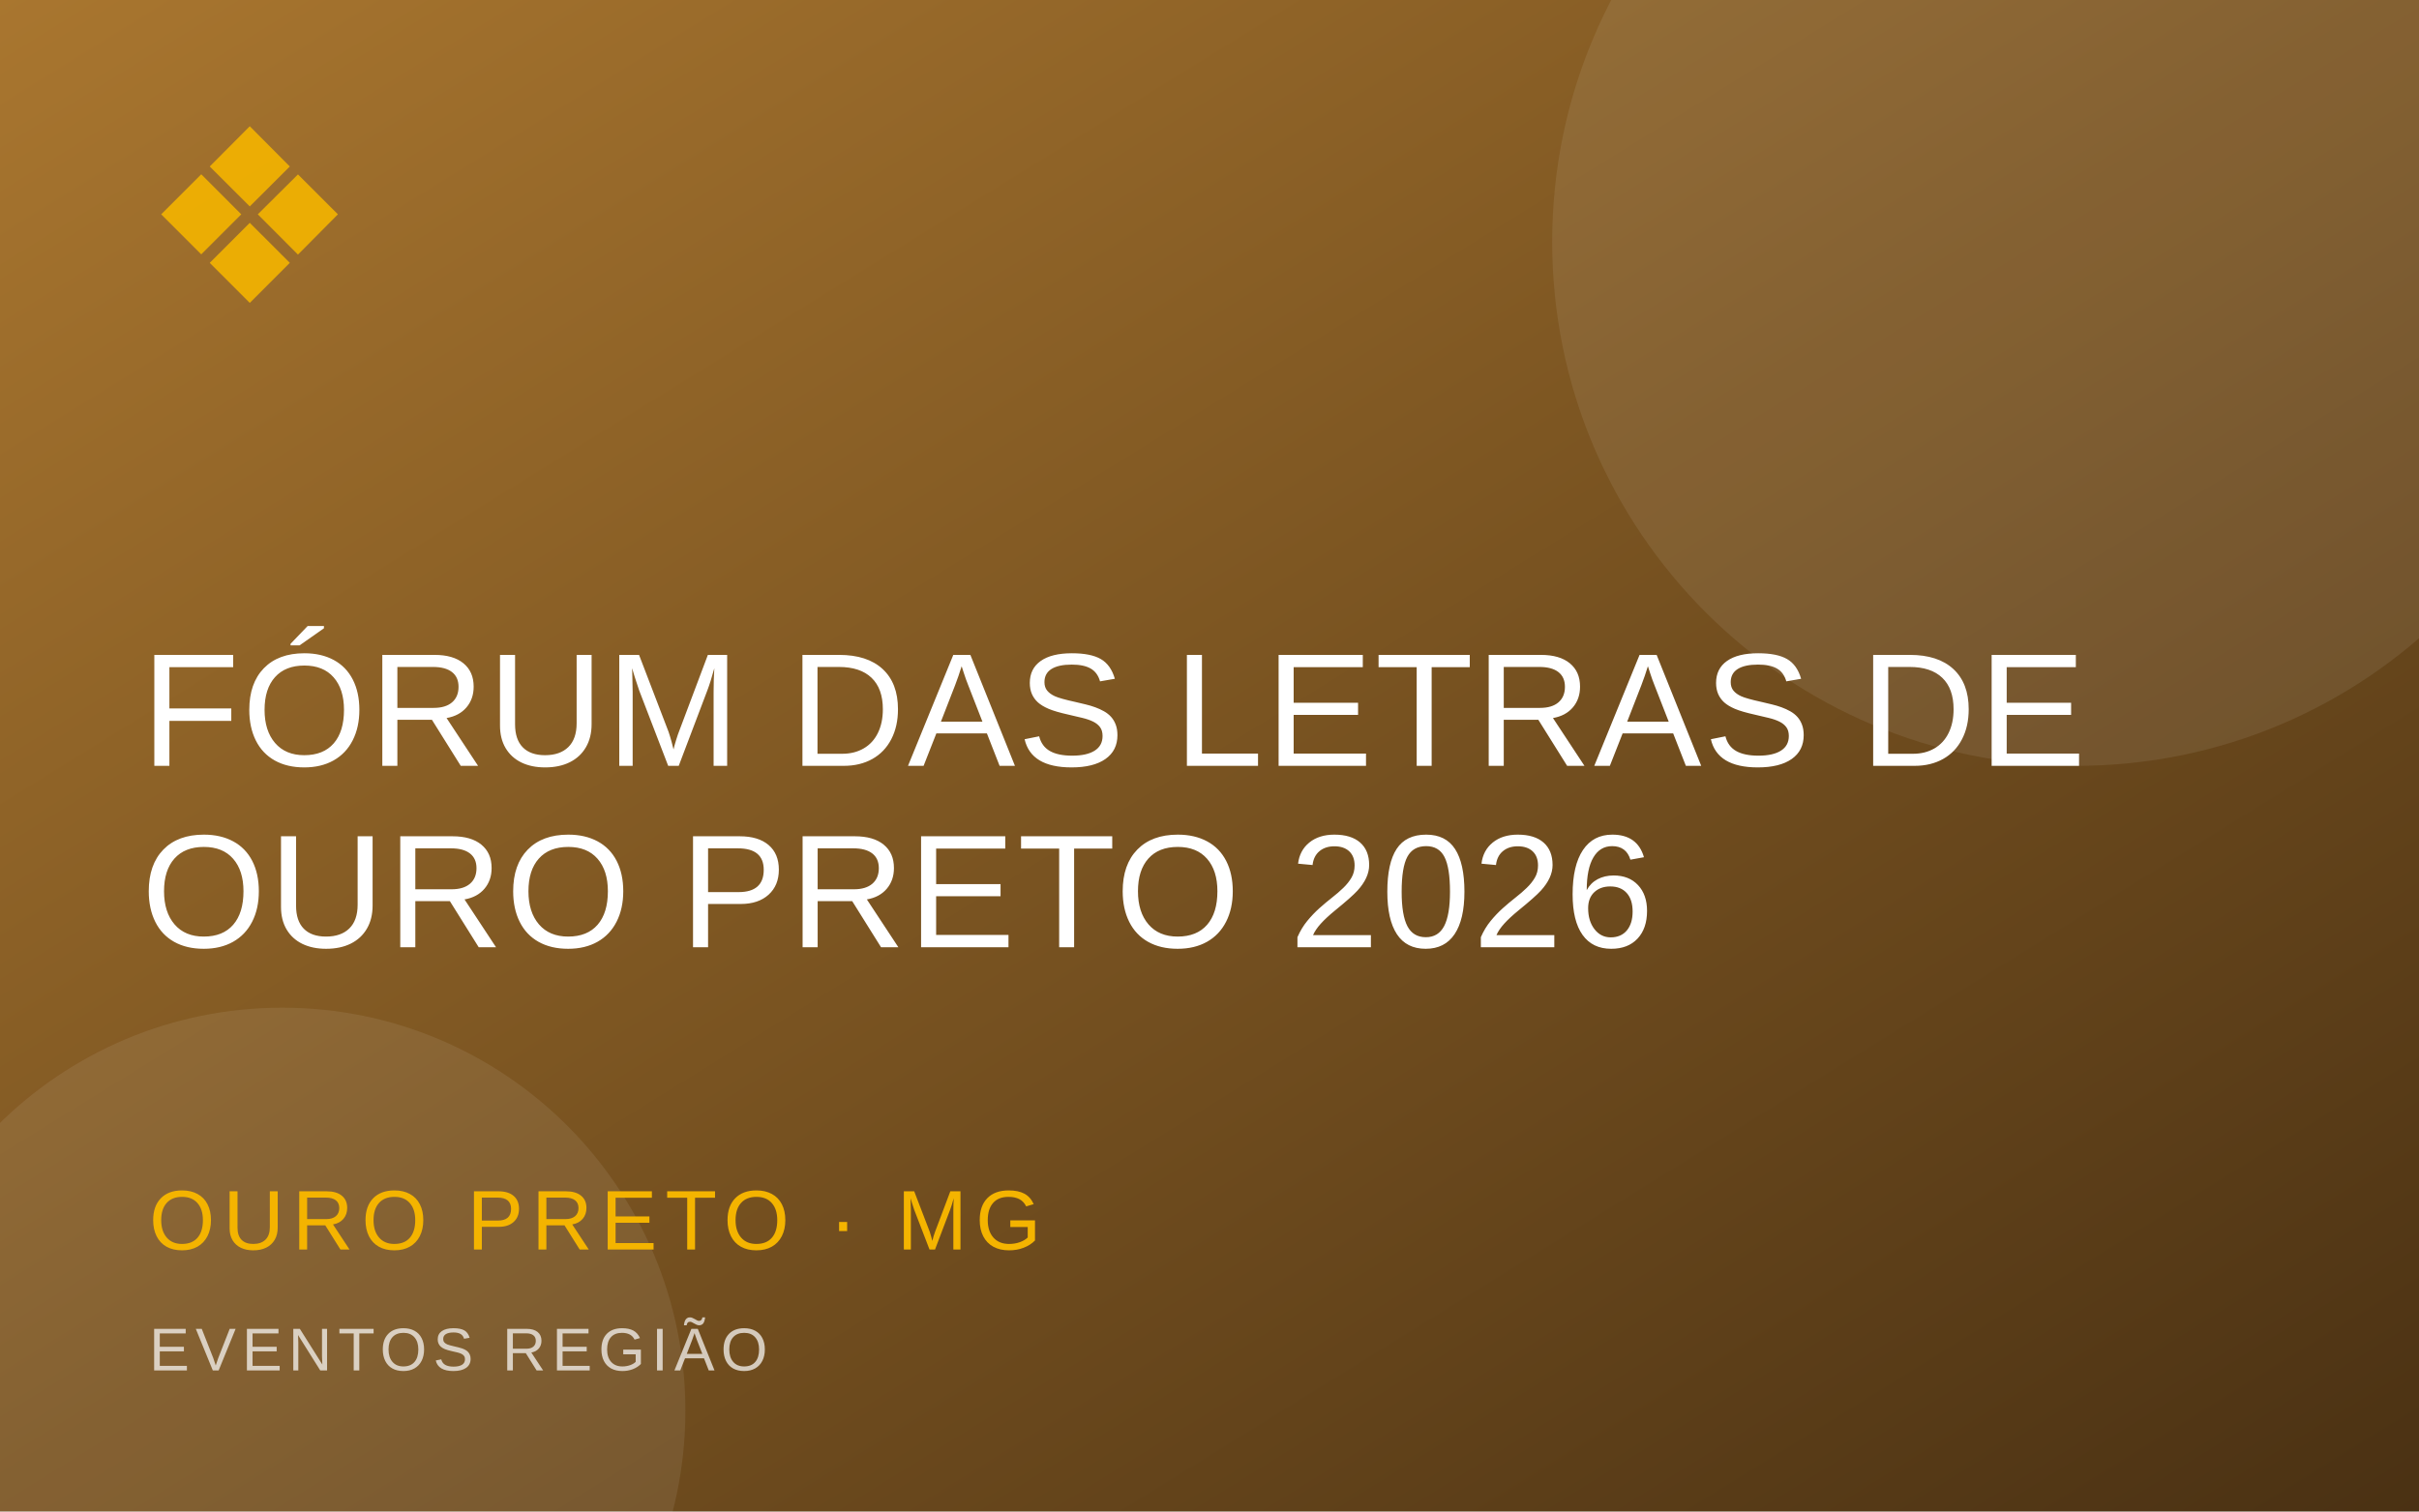
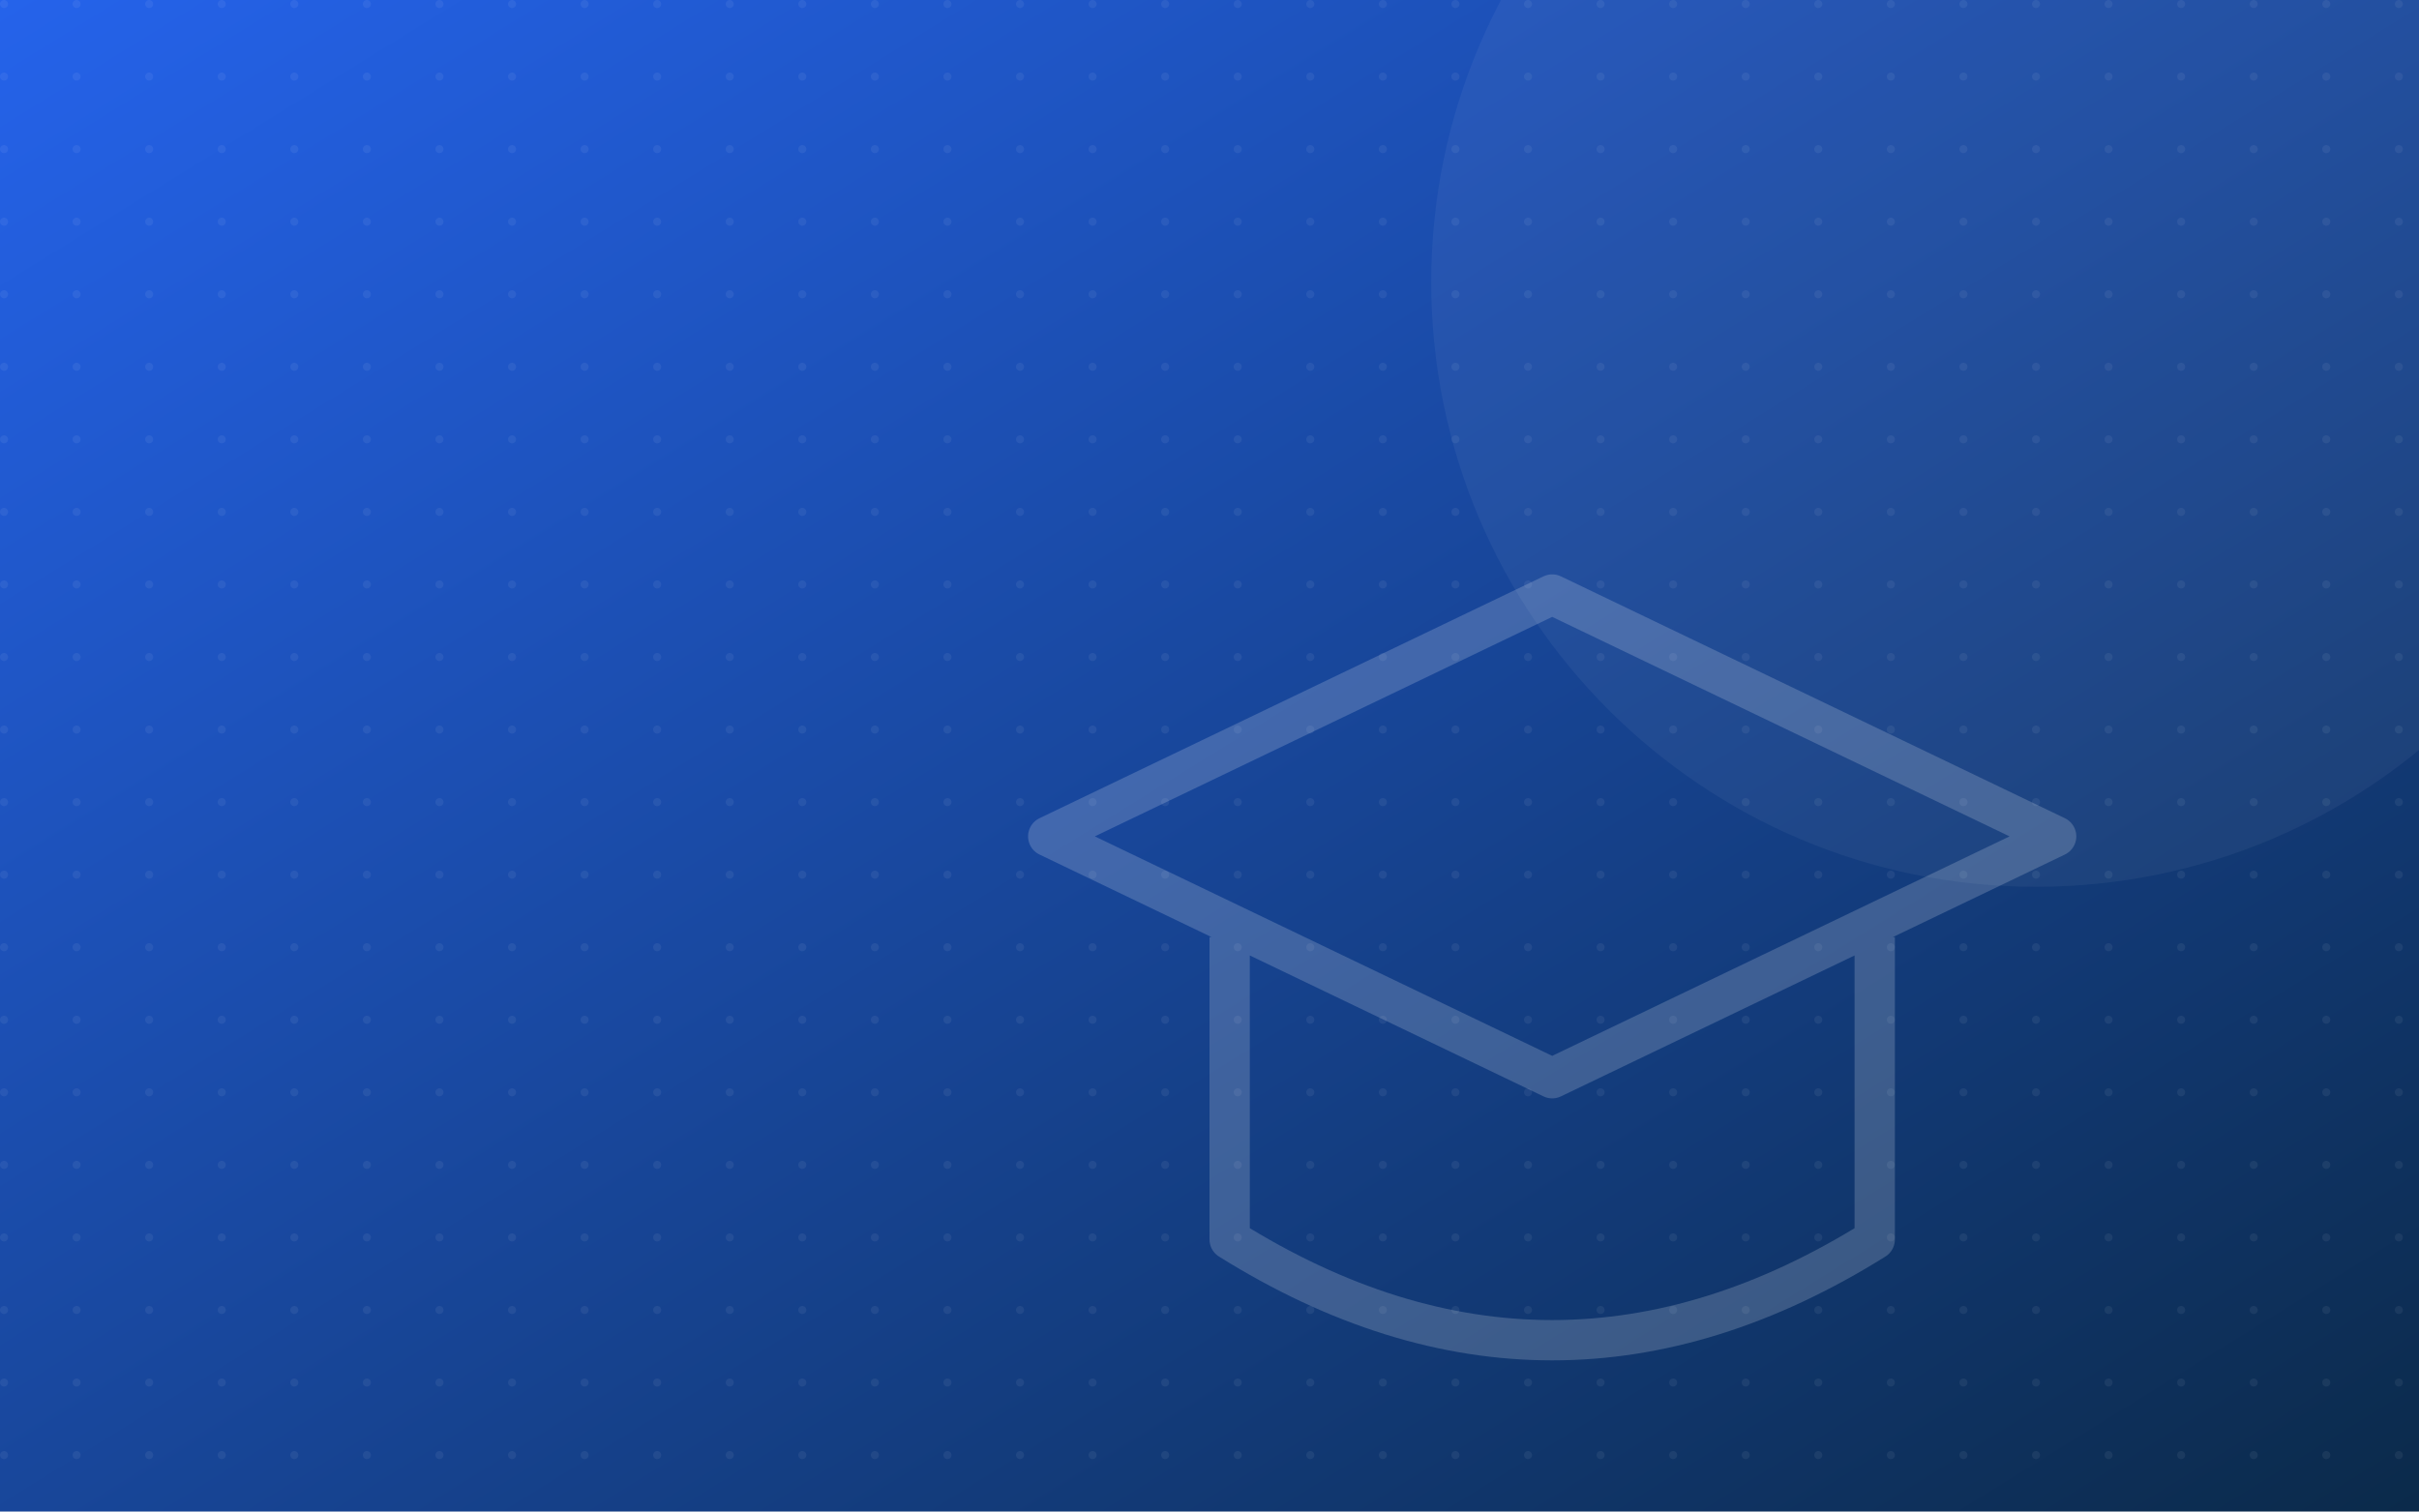
- <svg xmlns="http://www.w3.org/2000/svg" width="1200" height="750" viewBox="0 0 1200 750" font-family="Bebas Neue, Arial, sans-serif">
+ <svg xmlns="http://www.w3.org/2000/svg" width="1200" height="750" viewBox="0 0 1200 750">
  <defs>
    <linearGradient id="g" x1="0" y1="0" x2="1" y2="1">
-       <stop offset="0" stop-color="#a9762f" />
-       <stop offset="1" stop-color="#4a3113" />
+       <stop offset="0" stop-color="#2563eb" />
+       <stop offset="1" stop-color="#0b2a4a" />
    </linearGradient>
+     <pattern id="pontos" width="36" height="36" patternUnits="userSpaceOnUse">
+       <circle cx="2" cy="2" r="2" fill="#ffffff" opacity="0.06" />
+     </pattern>
  </defs>
  <rect width="1200" height="750" fill="url(#g)" />
-   <g fill="#ffffff" opacity="0.08">
-     <circle cx="1030" cy="120" r="260" />
-     <circle cx="140" cy="700" r="200" />
+   <rect width="1200" height="750" fill="url(#pontos)" />
+   <circle cx="1010" cy="140" r="300" fill="#ffffff" opacity="0.05" />
+   <g transform="translate(470 195) scale(5)" fill="none" stroke="#ffffff" stroke-opacity="0.18" stroke-width="4" stroke-linejoin="round">
+     <path d="M10 44 L60 20 L110 44 L60 68 Z M28 54 L28 84 Q60 104 92 84 L92 54" />
  </g>
-   <text x="70" y="150" fill="#f4b400" font-size="120" opacity="0.9">❖</text>
-   <text x="70" y="380" fill="#ffffff" font-size="80" letter-spacing="1">FÓRUM DAS LETRAS DE</text>
-   <text x="70" y="470" fill="#ffffff" font-size="80" letter-spacing="1">OURO PRETO 2026</text>
-   <text x="74" y="620" fill="#f4b400" font-size="42" letter-spacing="4">OURO PRETO · MG</text>
-   <text x="74" y="680" fill="#ffffff" opacity="0.7" font-size="30" letter-spacing="3">EVENTOS REGIÃO</text>
</svg>
